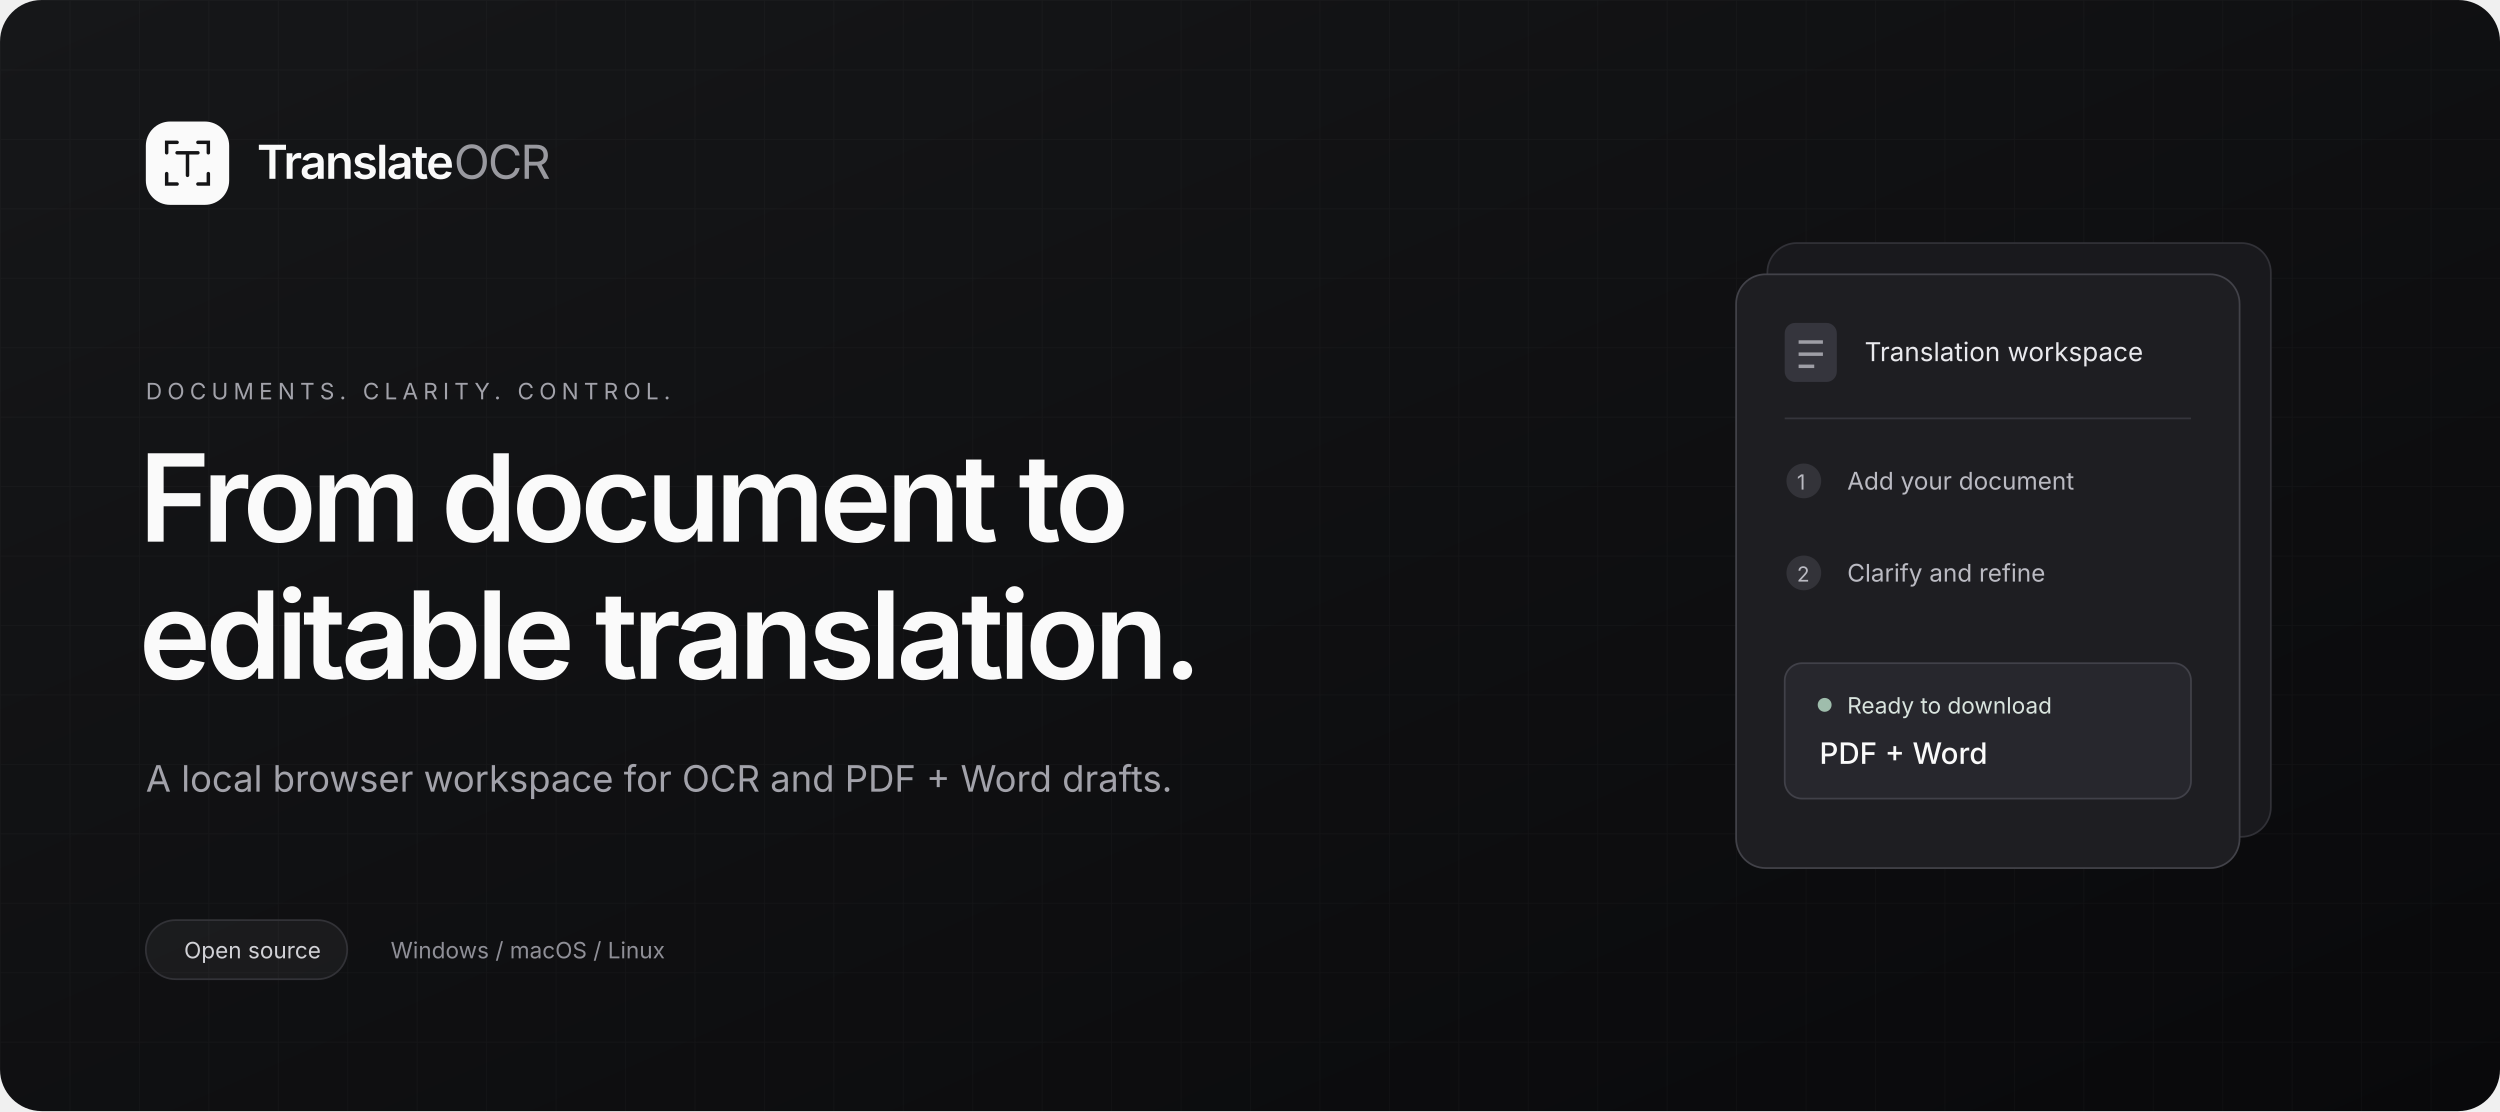
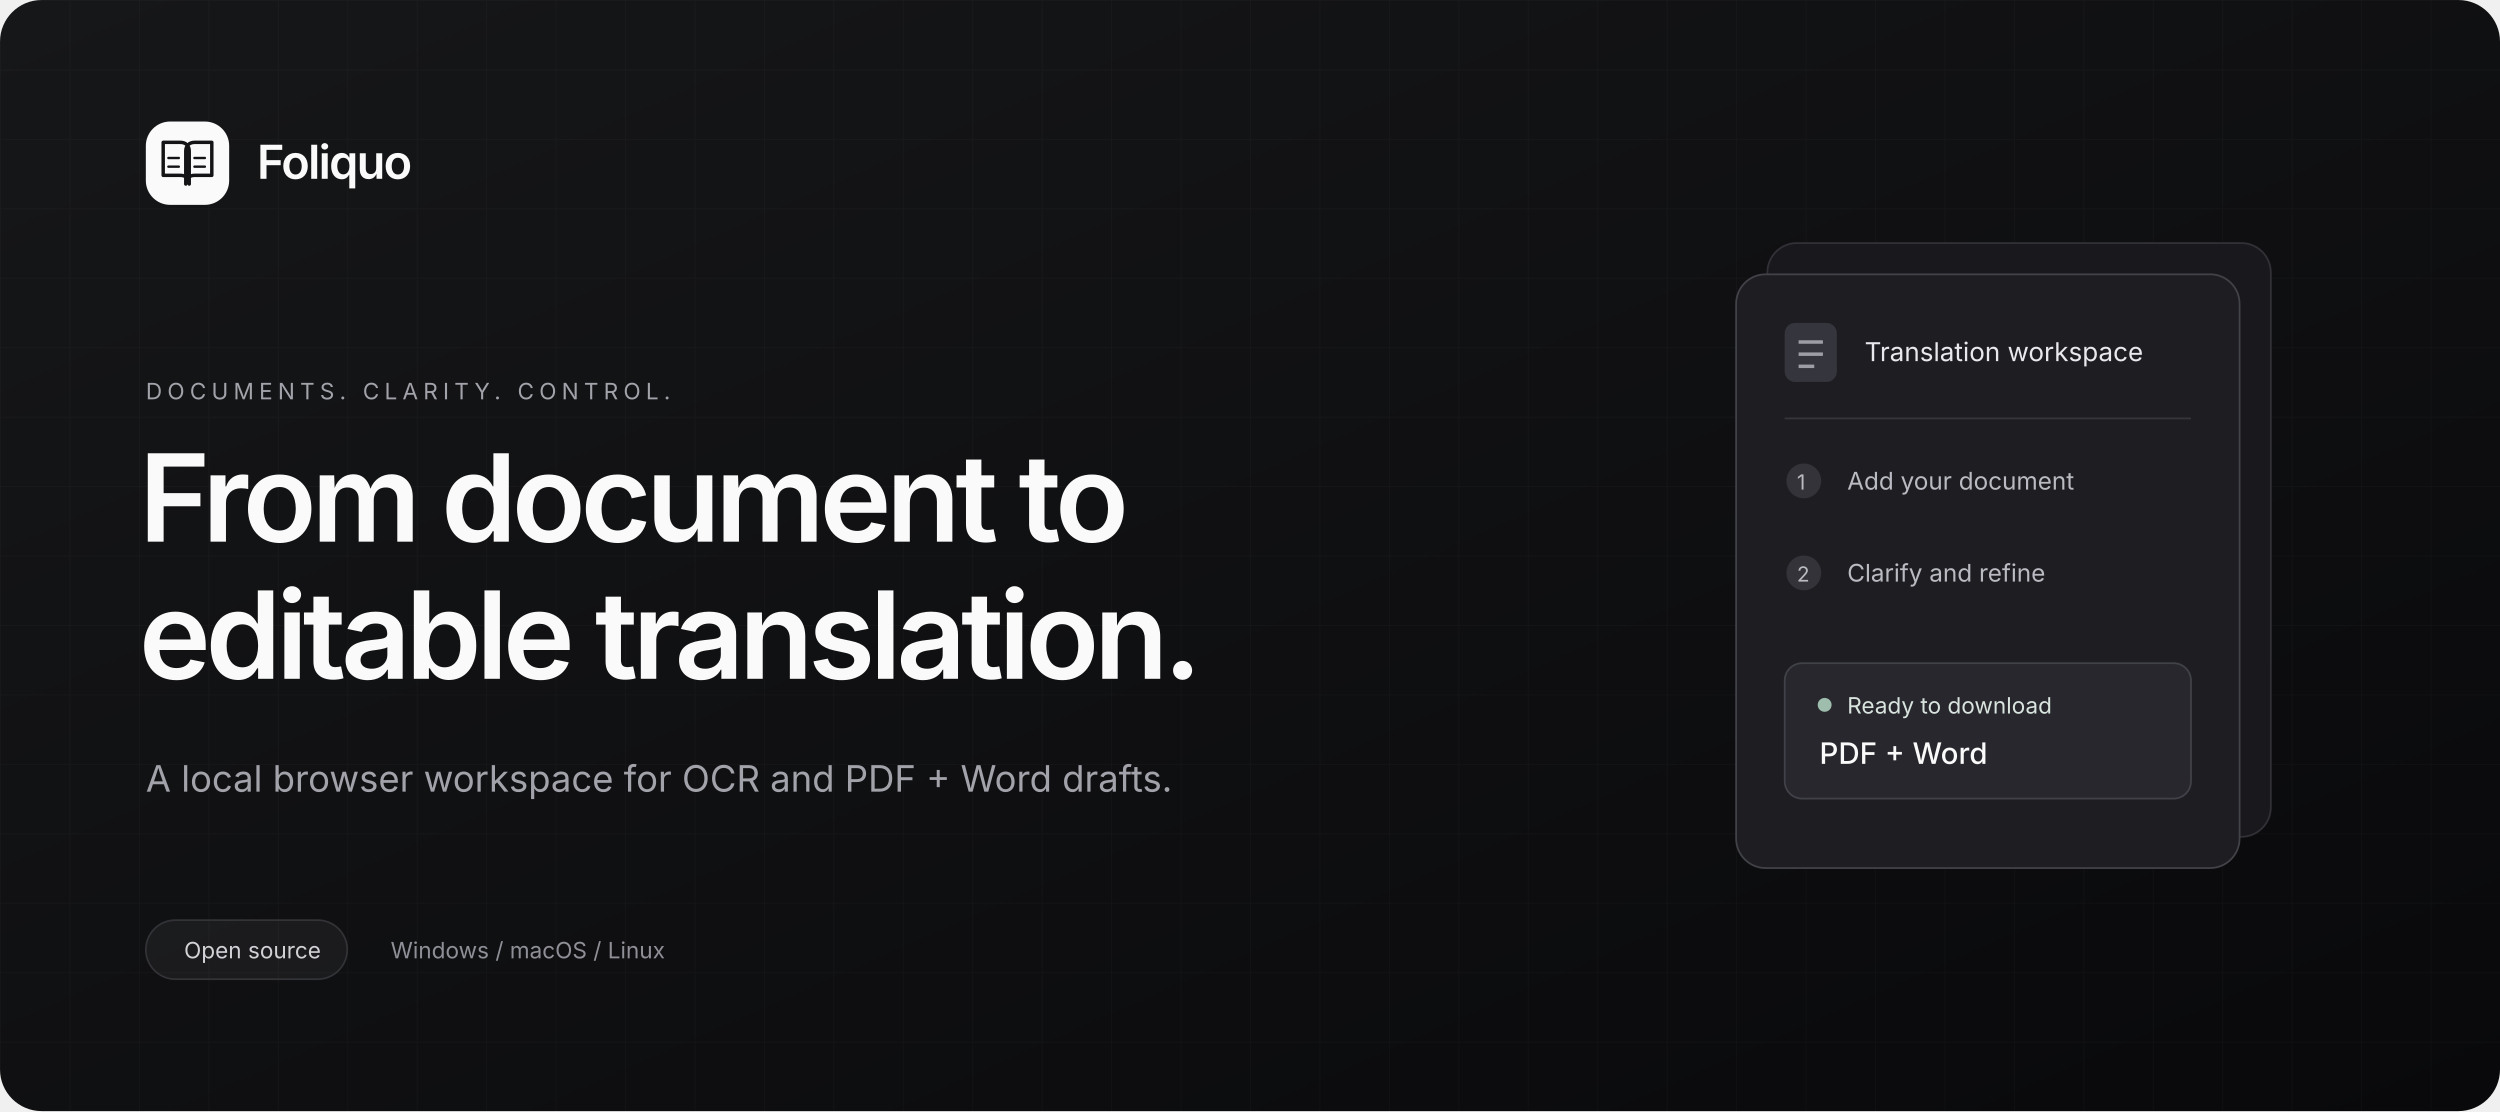
<svg xmlns="http://www.w3.org/2000/svg" width="1440" height="640" viewBox="0 0 1440 640">
  <defs>
    <linearGradient id="g" x2="1" y2="1">
      <stop stop-color="#161719" />
      <stop offset="1" stop-color="#09090b" />
    </linearGradient>
    <pattern id="p" width="40" height="40" patternUnits="userSpaceOnUse">
      <path d="M40 0H0V40" fill="none" stroke="#ffffff" stroke-opacity=".025" />
    </pattern>
  </defs>
  <rect width="1440" height="640" rx="24" fill="url(#g)" />
  <rect width="1440" height="640" rx="24" fill="url(#p)" />
  <g font-family="Inter,Arial,sans-serif">
    <rect x="84" y="70" width="48" height="48" rx="14" fill="#fafafa" />
-     <path d="M96 88v-6h6m12 0h6v6m0 12v6h-6m-12 0h-6v-6m6-12h12m-6 0v13" fill="none" stroke="#141416" stroke-width="2" stroke-linecap="round" />
-     <text x="148" y="103" fill="#fafafa" font-size="27" font-weight="600" letter-spacing="-1">Translate<tspan fill="#99999f" font-weight="400">OCR</tspan>
-     </text>
+     <path d="M94 82h10c3 0 5 2 5 5v19c0-3-2-5-5-5H94zm28 0h-10c-3 0-5 2-5 5v19c0-3 2-5 5-5h10z" fill="none" stroke="#141416" stroke-width="2" stroke-linejoin="round" />
+     <path d="M97 91h6m-6 5h6m15-5h-6m6 5h-6" stroke="#141416" stroke-width="1.4" stroke-linecap="round" />
+     <text x="148" y="103" fill="#fafafa" font-size="27" font-weight="600" letter-spacing="-1">Foliquo</text>
    <text x="84" y="230" fill="#a2a2aa" font-size="13" letter-spacing="3">DOCUMENTS. CLARITY. CONTROL.</text>
    <text x="80" y="312" fill="#fafafa" font-size="70" font-weight="600" letter-spacing="-3">From document to</text>
    <text x="80" y="391" fill="#fafafa" font-size="70" font-weight="600" letter-spacing="-3">editable translation.</text>
    <text x="84" y="456" fill="#a2a2aa" font-size="21">A local browser workspace for OCR and PDF + Word drafts.</text>
    <g font-size="13">
      <rect x="84" y="530" width="116" height="34" rx="17" fill="#ffffff" fill-opacity=".05" stroke="#323237" />
      <text x="106" y="552" fill="#d1d1d6">Open source</text>
      <text x="225" y="552" fill="#8f8f97">Windows / macOS / Linux</text>
    </g>
    <g transform="translate(1000 158)">
      <rect x="18" y="-18" width="290" height="342" rx="17" fill="#19191d" stroke="#313137" />
      <rect width="290" height="342" rx="17" fill="#1e1e22" stroke="#424249" />
      <rect x="28" y="28" width="30" height="34" rx="6" fill="#35353d" />
      <path d="M36 39h14m-14 7h14m-14 7h9" stroke="#9e9ea6" stroke-width="2" />
      <text x="74" y="50" fill="#e9e9ed" font-size="15">Translation workspace</text>
      <path d="M28 83h234" stroke="#35353c" />
      <g font-size="14" fill="#babac2">
        <circle cx="39" cy="119" r="10" fill="#333339" />
        <text x="35" y="124" font-size="12">1</text>
        <text x="64" y="124">Add your document</text>
        <circle cx="39" cy="172" r="10" fill="#333339" />
        <text x="35" y="177" font-size="12">2</text>
        <text x="64" y="177">Clarify and refine</text>
      </g>
      <rect x="28" y="224" width="234" height="78" rx="10" fill="#27272d" stroke="#414149" />
      <circle cx="51" cy="248" r="4" fill="#9fbdac" />
      <text x="64" y="253" fill="#d9e4de" font-size="13">Ready to download</text>
      <text x="48" y="282" fill="#fafafa" font-size="17" font-weight="500">PDF + Word</text>
    </g>
  </g>
</svg>
